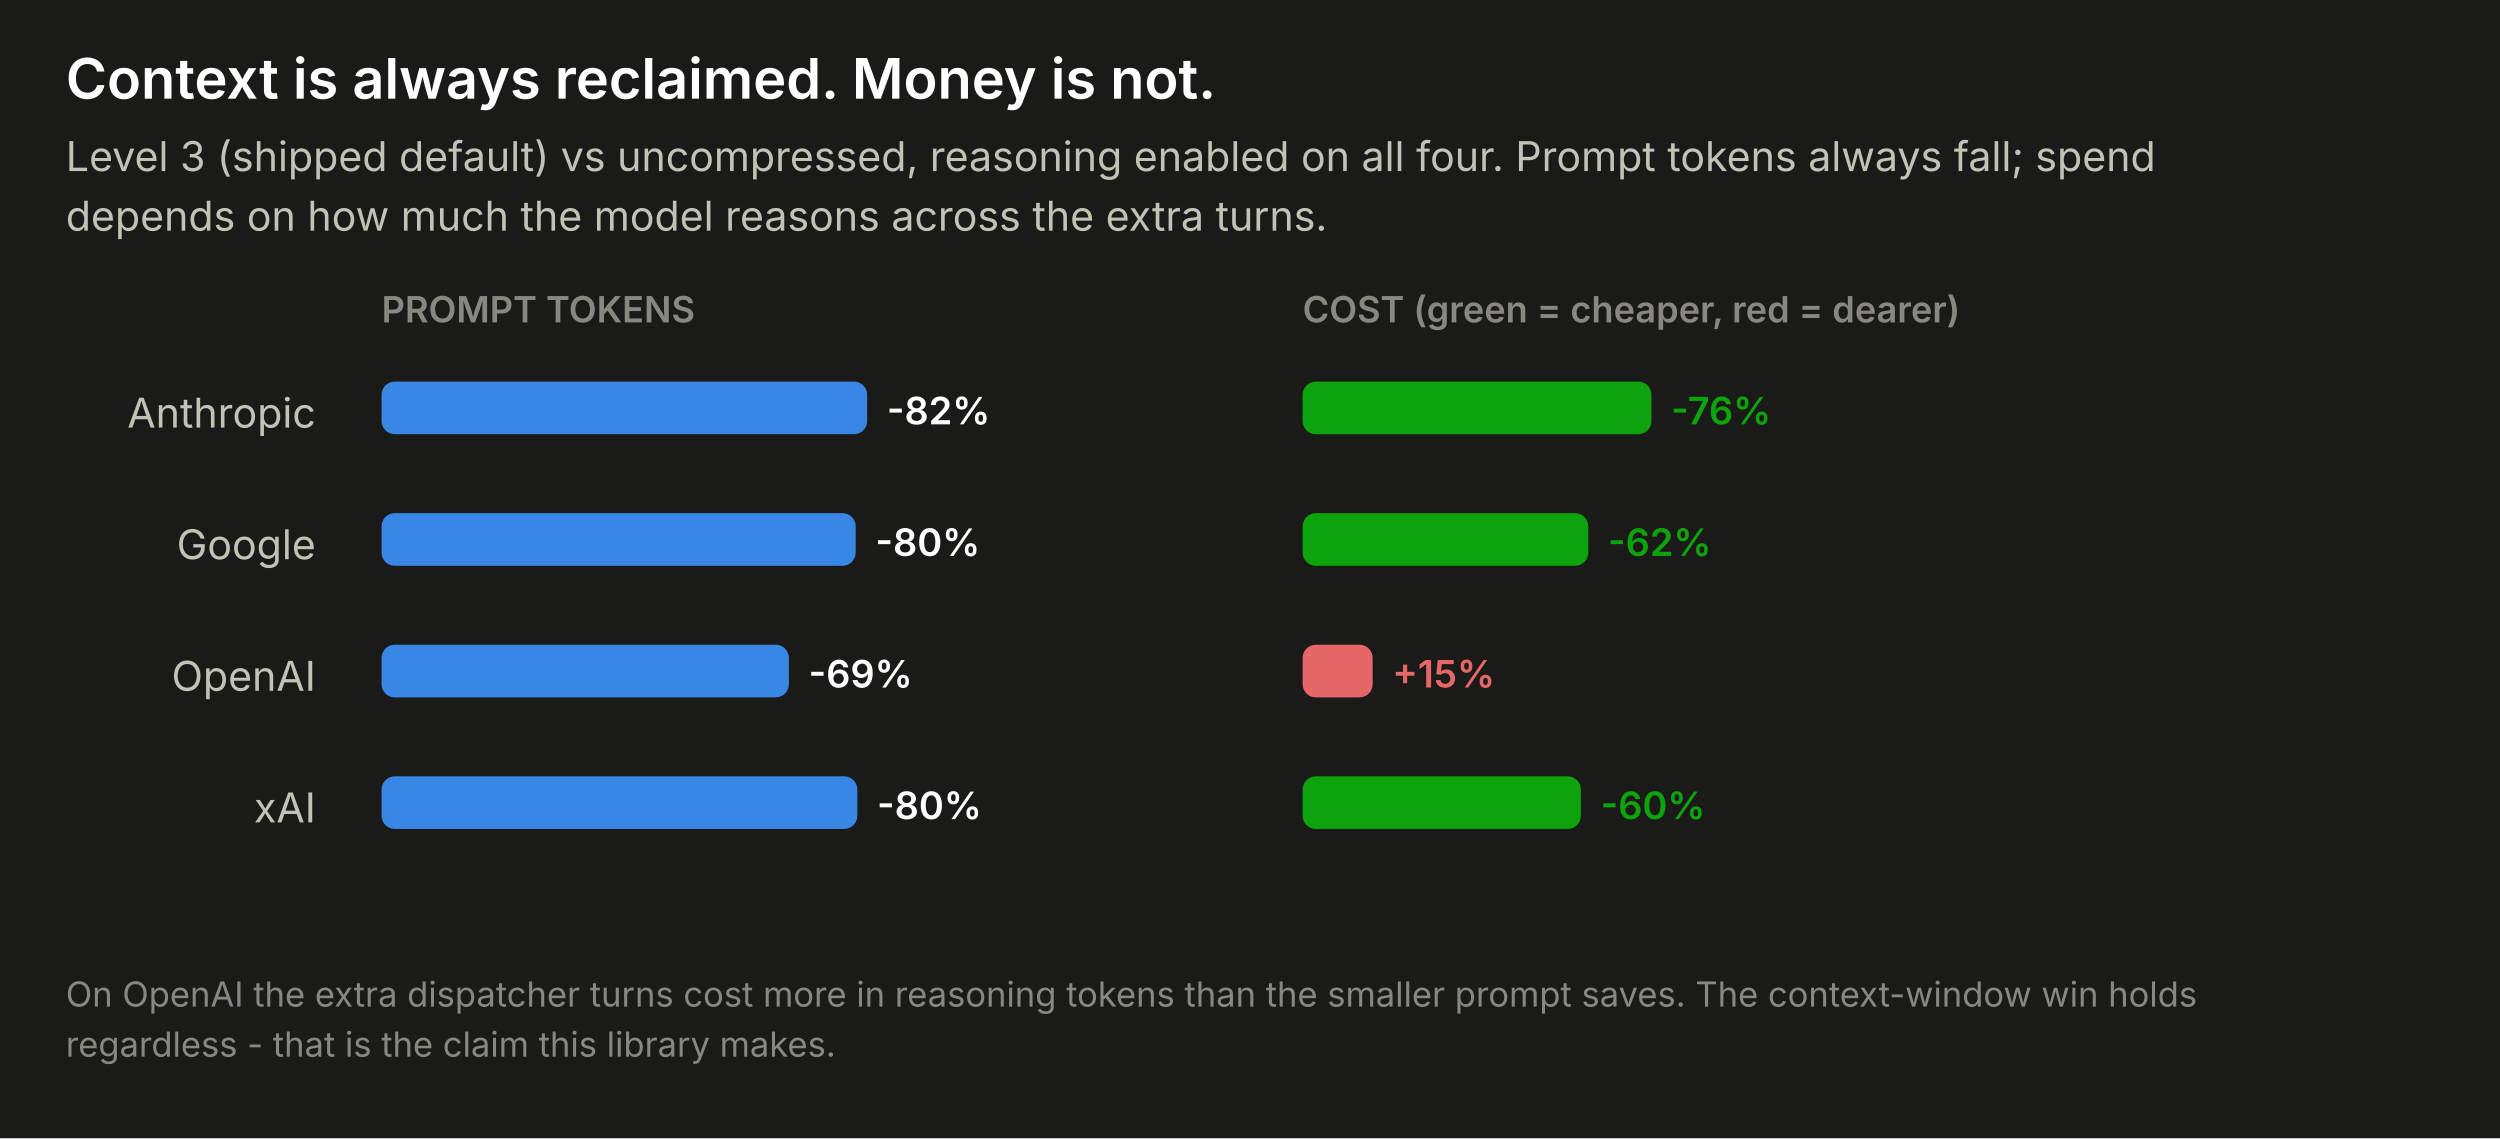
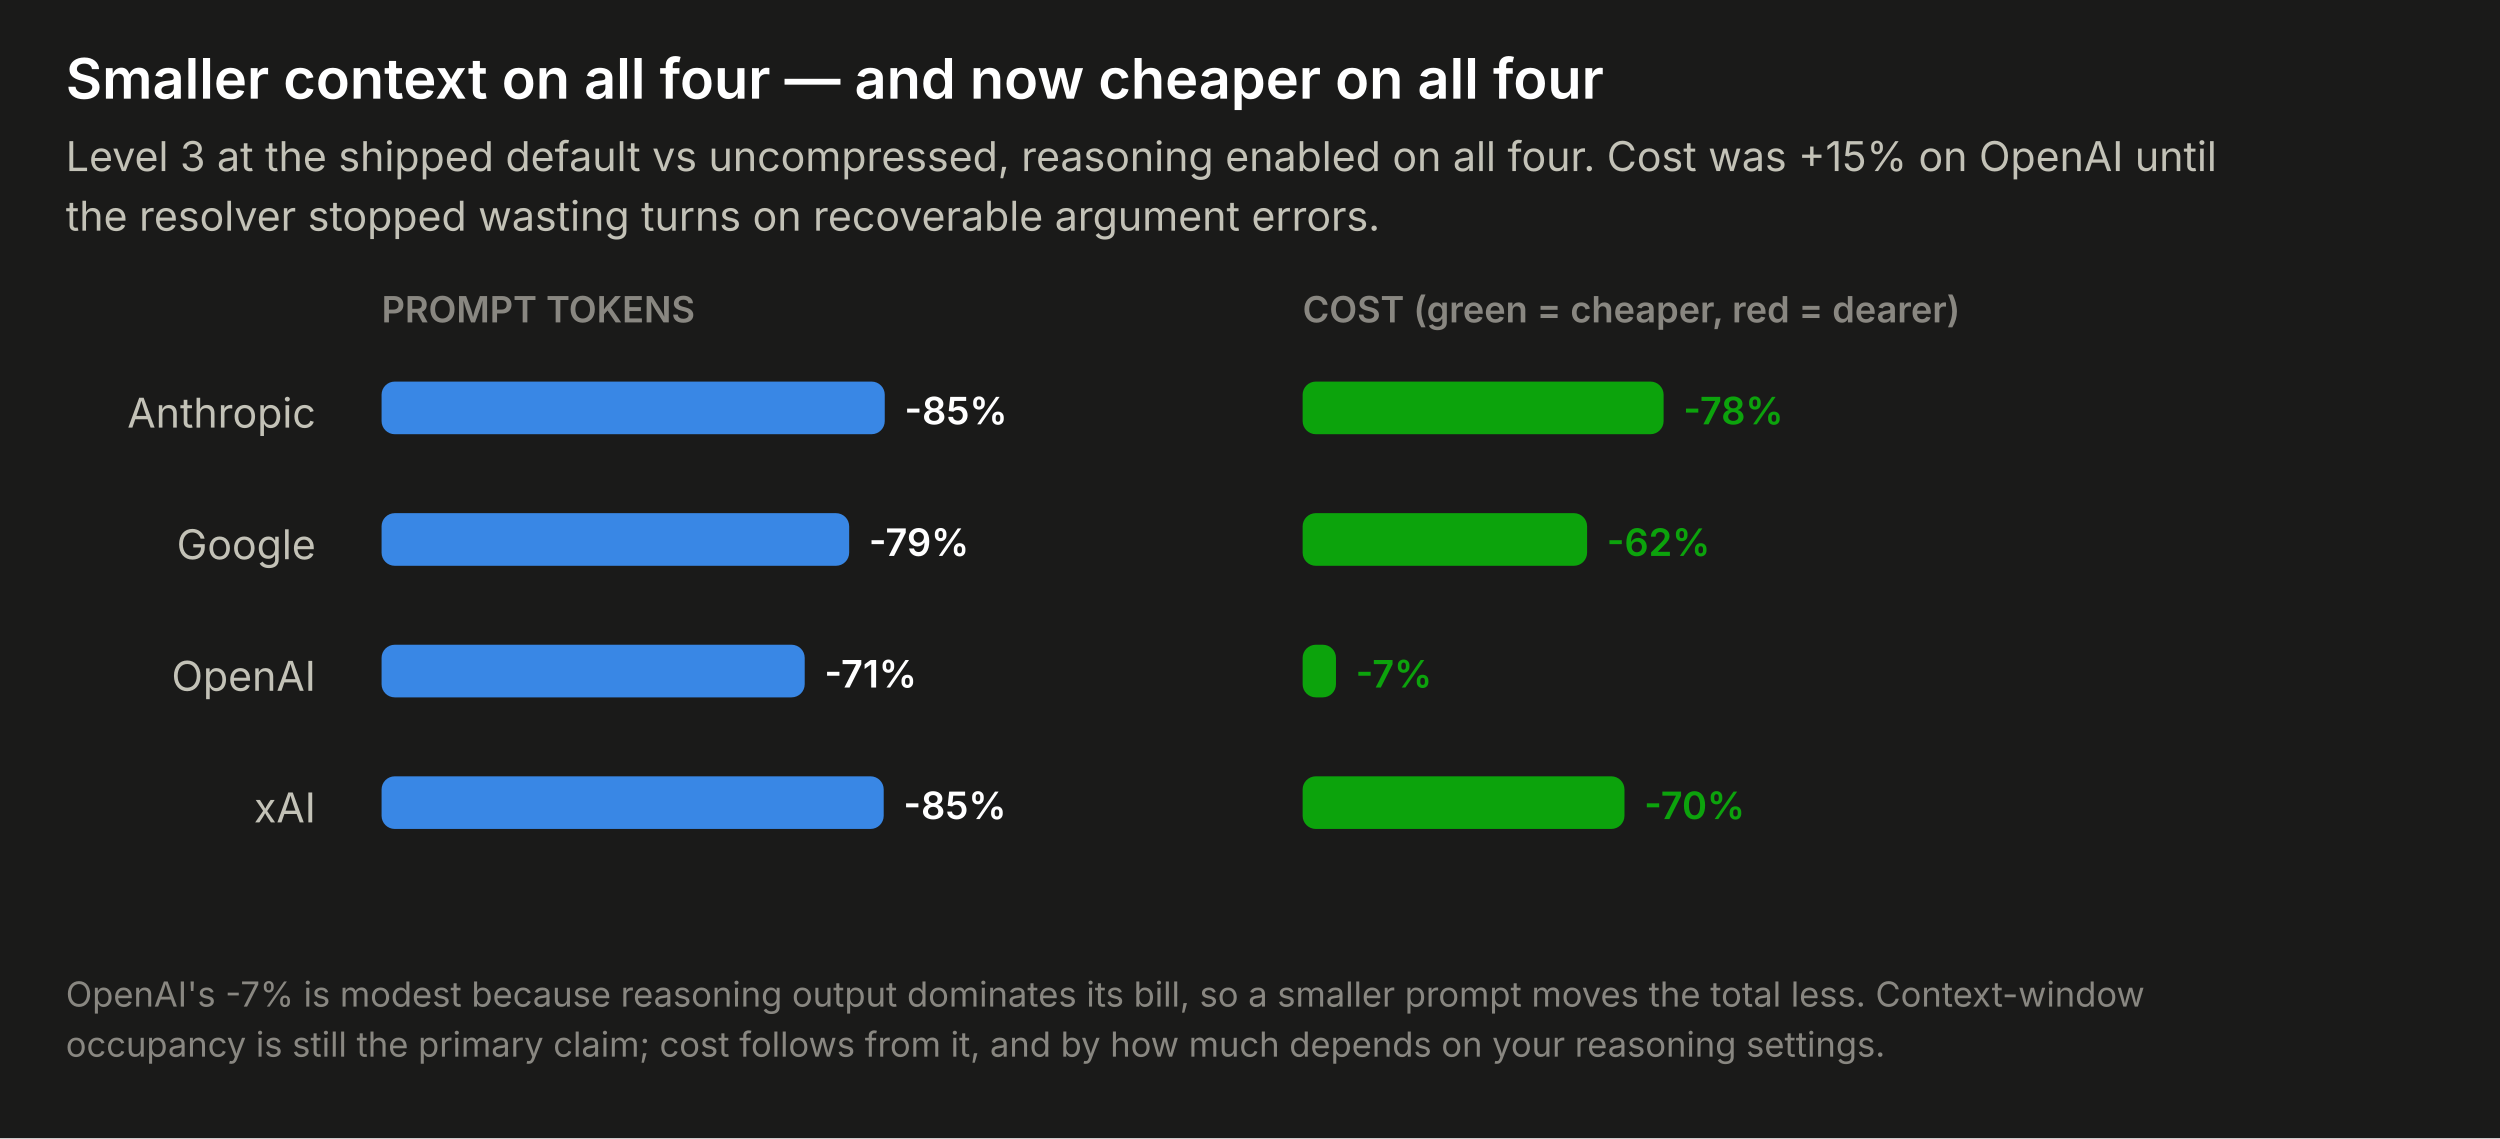
<svg xmlns="http://www.w3.org/2000/svg" width="760" height="346" viewBox="0 0 760 346" role="img" aria-label="Prompt token reduction versus cost change by provider">
  <rect width="760" height="346" fill="#1a1a19" />
-   <text x="20" y="30" font-family="system-ui,-apple-system,'Segoe UI',sans-serif" font-size="17" font-weight="600" fill="#ffffff">Context is always reclaimed. Money is not.</text>
+   <text x="20" y="30" font-family="system-ui,-apple-system,'Segoe UI',sans-serif" font-size="17" font-weight="600" fill="#ffffff">Smaller context on all four — and now cheaper on all four</text>
  <text x="20" y="52" font-family="system-ui,-apple-system,'Segoe UI',sans-serif" font-size="12.5" fill="#c3c2b7">
-     <tspan x="20" dy="0">Level 3 (shipped default) vs uncompressed, reasoning enabled on all four. Prompt tokens always fall; spend</tspan>
-     <tspan x="20" dy="18.125">depends on how much the model reasons across the extra turns.</tspan>
+     <tspan x="20" dy="0">Level 3 at the shipped default vs uncompressed, reasoning enabled on all four. Cost was +15% on OpenAI until</tspan>
+     <tspan x="20" dy="18.125">the resolver stopped wasting turns on recoverable argument errors.</tspan>
  </text>
  <text x="116" y="98" font-family="system-ui,-apple-system,'Segoe UI',sans-serif" font-size="11" font-weight="600" fill="#898781">PROMPT TOKENS</text>
  <text x="396" y="98" font-family="system-ui,-apple-system,'Segoe UI',sans-serif" font-size="11" font-weight="600" fill="#898781">COST (green = cheaper, red = dearer)</text>
  <text x="96" y="130" font-family="system-ui,-apple-system,'Segoe UI',sans-serif" font-size="12.5" fill="#c3c2b7" text-anchor="end">Anthropic</text>
-   <rect x="116" y="116" width="147.615" height="16" rx="4" fill="#3987e5" />
-   <text x="269.615" y="129" font-family="system-ui,-apple-system,'Segoe UI',sans-serif" font-size="11.5" font-weight="600" fill="#ffffff">-82%</text>
-   <rect x="396" y="116" width="106.023" height="16" rx="4" fill="#0ca30c" />
-   <text x="508.023" y="129" font-family="system-ui,-apple-system,'Segoe UI',sans-serif" font-size="11.5" font-weight="600" fill="#0ca30c">-76%</text>
+   <rect x="116" y="116" width="152.966" height="16" rx="4" fill="#3987e5" />
+   <text x="274.966" y="129" font-family="system-ui,-apple-system,'Segoe UI',sans-serif" font-size="11.5" font-weight="600" fill="#ffffff">-85%</text>
+   <rect x="396" y="116" width="109.737" height="16" rx="4" fill="#0ca30c" />
+   <text x="511.737" y="129" font-family="system-ui,-apple-system,'Segoe UI',sans-serif" font-size="11.5" font-weight="600" fill="#0ca30c">-78%</text>
  <text x="96" y="170" font-family="system-ui,-apple-system,'Segoe UI',sans-serif" font-size="12.5" fill="#c3c2b7" text-anchor="end">Google</text>
-   <rect x="116" y="156" width="144.132" height="16" rx="4" fill="#3987e5" />
-   <text x="266.132" y="169" font-family="system-ui,-apple-system,'Segoe UI',sans-serif" font-size="11.5" font-weight="600" fill="#ffffff">-80%</text>
-   <rect x="396" y="156" width="86.844" height="16" rx="4" fill="#0ca30c" />
-   <text x="488.844" y="169" font-family="system-ui,-apple-system,'Segoe UI',sans-serif" font-size="11.5" font-weight="600" fill="#0ca30c">-62%</text>
+   <rect x="116" y="156" width="142.147" height="16" rx="4" fill="#3987e5" />
+   <text x="264.147" y="169" font-family="system-ui,-apple-system,'Segoe UI',sans-serif" font-size="11.5" font-weight="600" fill="#ffffff">-79%</text>
+   <rect x="396" y="156" width="86.476" height="16" rx="4" fill="#0ca30c" />
+   <text x="488.476" y="169" font-family="system-ui,-apple-system,'Segoe UI',sans-serif" font-size="11.5" font-weight="600" fill="#0ca30c">-62%</text>
  <text x="96" y="210" font-family="system-ui,-apple-system,'Segoe UI',sans-serif" font-size="12.5" fill="#c3c2b7" text-anchor="end">OpenAI</text>
-   <rect x="116" y="196" width="123.818" height="16" rx="4" fill="#3987e5" />
-   <text x="245.818" y="209" font-family="system-ui,-apple-system,'Segoe UI',sans-serif" font-size="11.5" font-weight="600" fill="#ffffff">-69%</text>
-   <rect x="396" y="196" width="21.286" height="16" rx="4" fill="#e66767" />
-   <text x="423.286" y="209" font-family="system-ui,-apple-system,'Segoe UI',sans-serif" font-size="11.5" font-weight="600" fill="#e66767">+15%</text>
+   <rect x="116" y="196" width="128.632" height="16" rx="4" fill="#3987e5" />
+   <text x="250.632" y="209" font-family="system-ui,-apple-system,'Segoe UI',sans-serif" font-size="11.5" font-weight="600" fill="#ffffff">-71%</text>
+   <rect x="396" y="196" width="10.132" height="16" rx="4" fill="#0ca30c" />
+   <text x="412.132" y="209" font-family="system-ui,-apple-system,'Segoe UI',sans-serif" font-size="11.5" font-weight="600" fill="#0ca30c">-7%</text>
  <text x="96" y="250" font-family="system-ui,-apple-system,'Segoe UI',sans-serif" font-size="12.5" fill="#c3c2b7" text-anchor="end">xAI</text>
-   <rect x="116" y="236" width="144.624" height="16" rx="4" fill="#3987e5" />
-   <text x="266.624" y="249" font-family="system-ui,-apple-system,'Segoe UI',sans-serif" font-size="11.5" font-weight="600" fill="#ffffff">-80%</text>
-   <rect x="396" y="236" width="84.587" height="16" rx="4" fill="#0ca30c" />
-   <text x="486.587" y="249" font-family="system-ui,-apple-system,'Segoe UI',sans-serif" font-size="11.5" font-weight="600" fill="#0ca30c">-60%</text>
+   <rect x="116" y="236" width="152.647" height="16" rx="4" fill="#3987e5" />
+   <text x="274.647" y="249" font-family="system-ui,-apple-system,'Segoe UI',sans-serif" font-size="11.5" font-weight="600" fill="#ffffff">-85%</text>
+   <rect x="396" y="236" width="97.838" height="16" rx="4" fill="#0ca30c" />
+   <text x="499.838" y="249" font-family="system-ui,-apple-system,'Segoe UI',sans-serif" font-size="11.5" font-weight="600" fill="#0ca30c">-70%</text>
  <text x="20" y="306" font-family="system-ui,-apple-system,'Segoe UI',sans-serif" font-size="10.5" fill="#898781">
-     <tspan x="20" dy="0">On OpenAI the extra dispatcher turns cost more in reasoning tokens than the smaller prompt saves. The context-window win holds</tspan>
-     <tspan x="20" dy="15.225">regardless - that is the claim this library makes.</tspan>
+     <tspan x="20" dy="0">OpenAI's -7% is modest because reasoning output dominates its bill, so a smaller prompt moves the total less. Context-window</tspan>
+     <tspan x="20" dy="15.225">occupancy is still the primary claim; cost follows from it, and by how much depends on your reasoning settings.</tspan>
  </text>
</svg>
